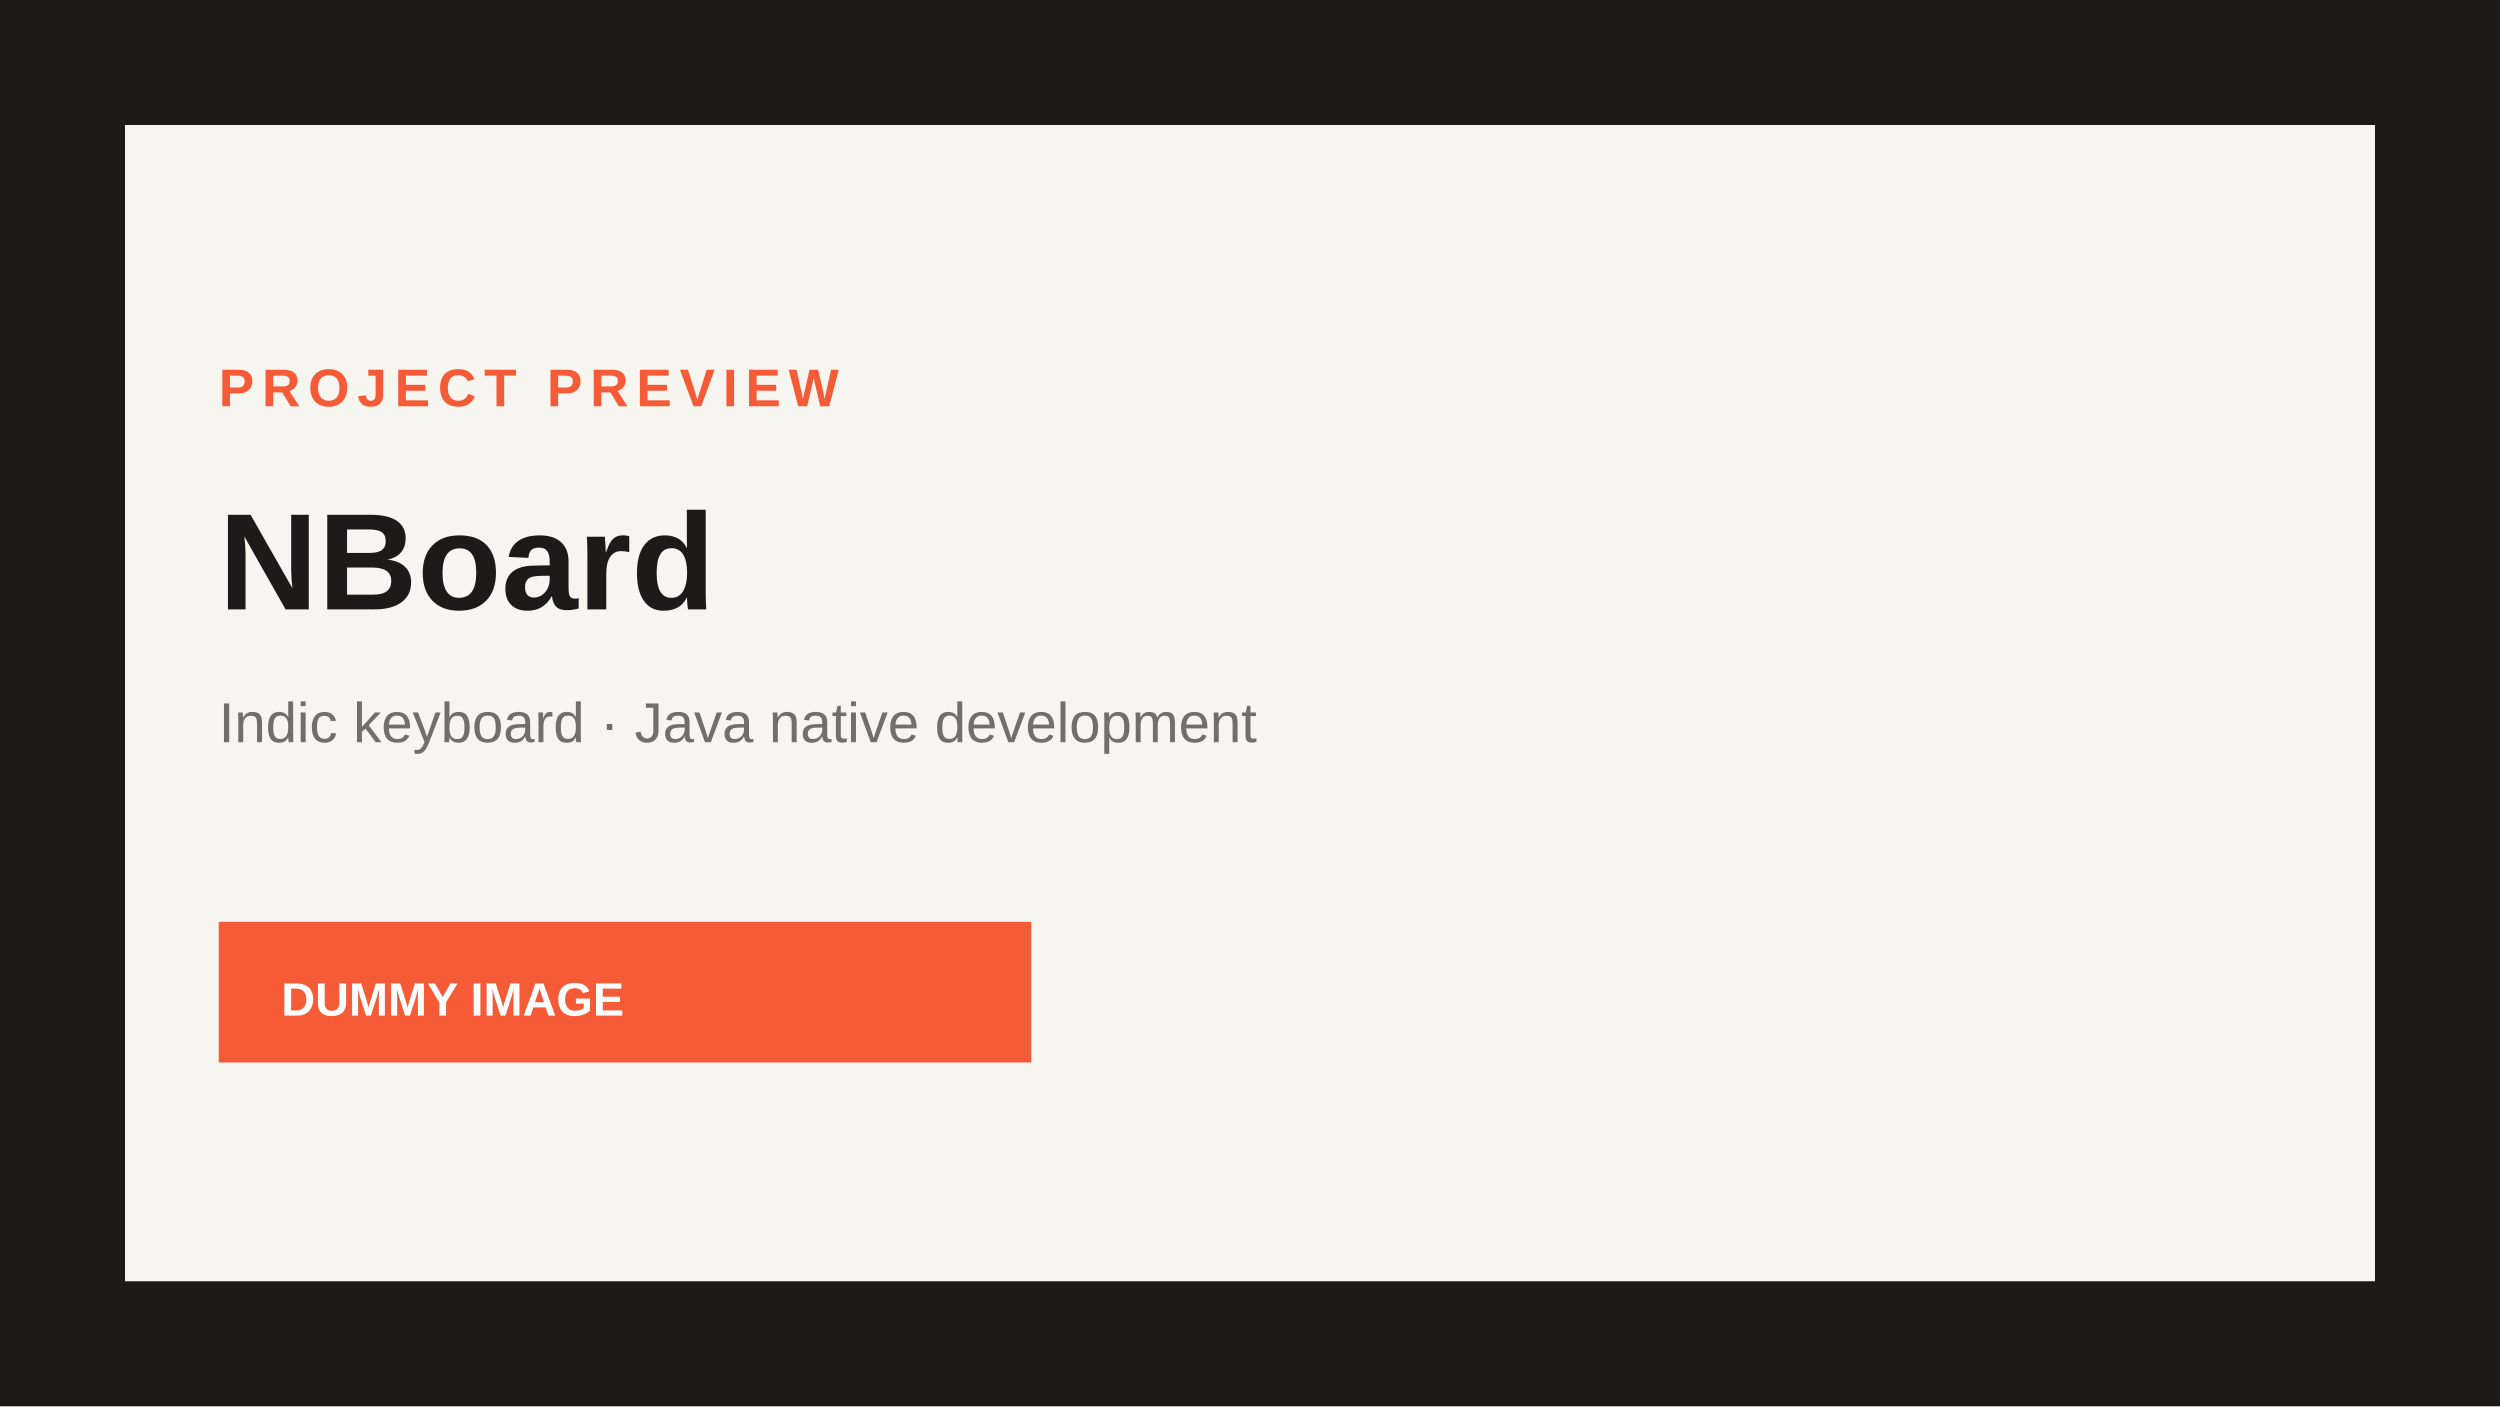
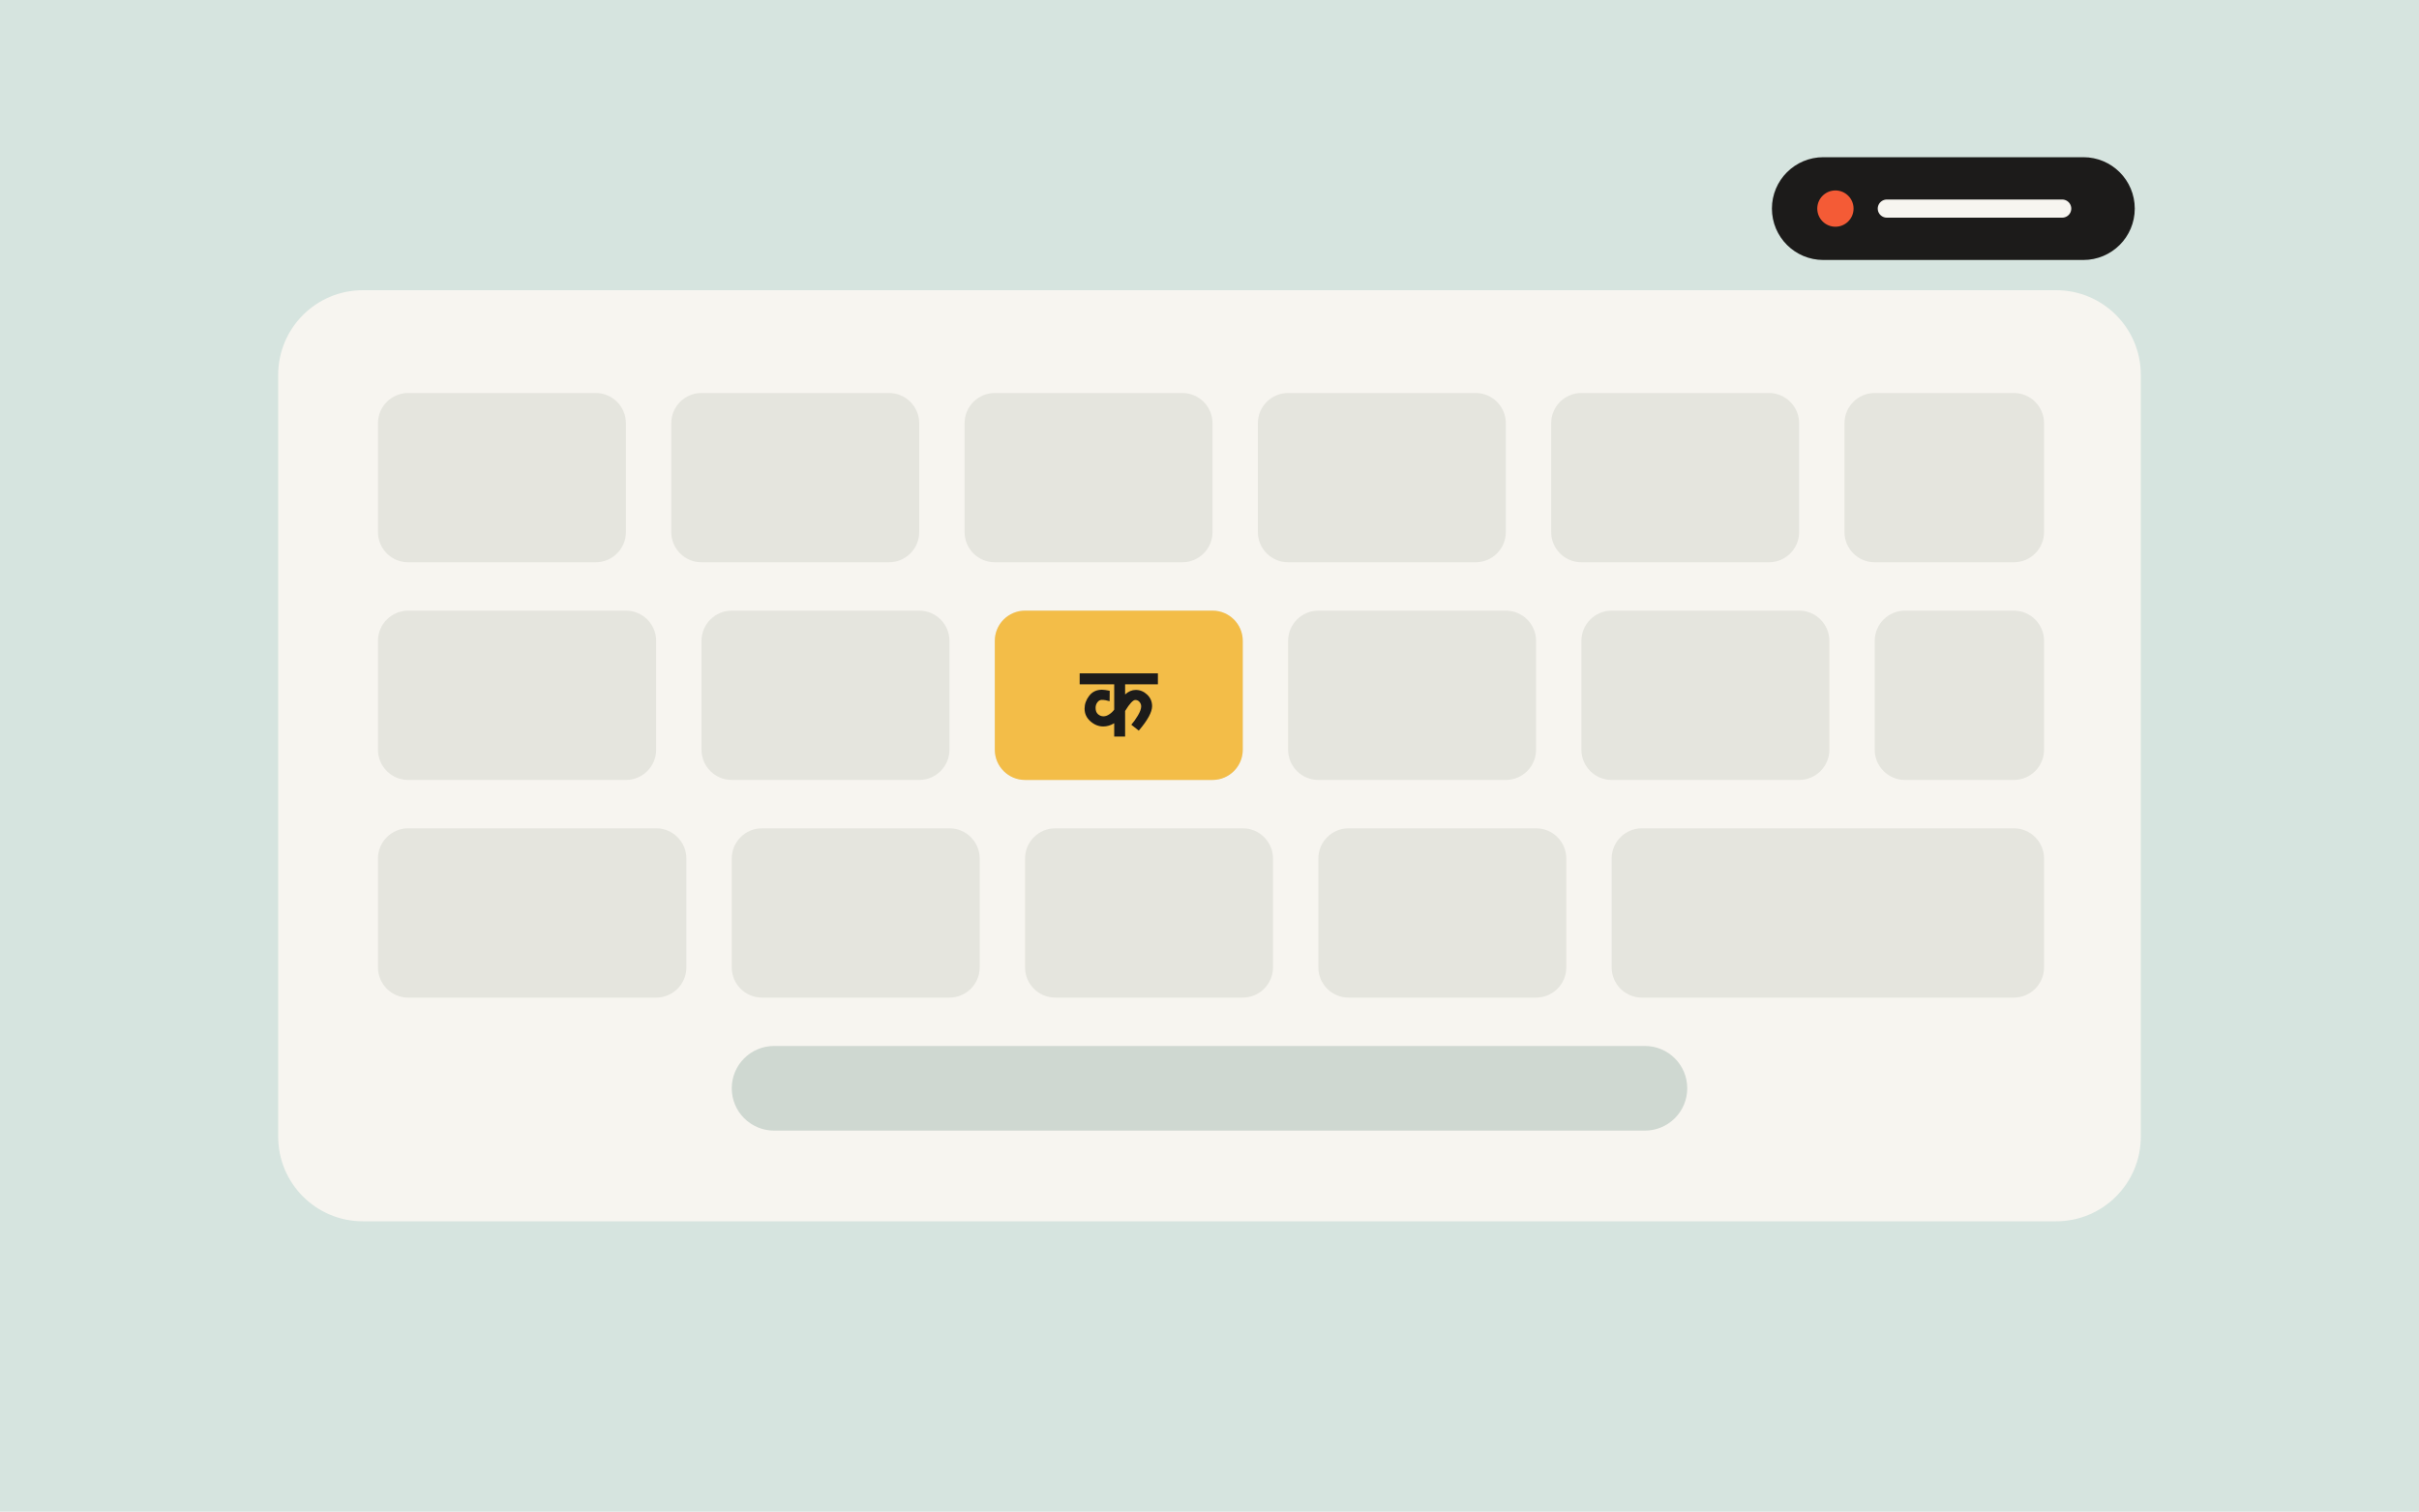
- <svg xmlns="http://www.w3.org/2000/svg" viewBox="0 0 1600 900" role="img" aria-labelledby="title desc">
-   <rect width="1600" height="900" fill="#1c1b1a" />
-   <rect x="80" y="80" width="1440" height="740" fill="#f7f5f0" />
-   <text x="140" y="260" fill="#f45b36" font-family="Arial, sans-serif" font-size="34" font-weight="700" letter-spacing="5">PROJECT PREVIEW</text>
-   <text x="140" y="390" fill="#1c1b1a" font-family="Arial, sans-serif" font-size="88" font-weight="700">NBoard</text>
-   <text x="140" y="475" fill="#716f6a" font-family="Arial, sans-serif" font-size="36">Indic keyboard · Java native development</text>
-   <rect x="140" y="590" width="520" height="90" fill="#f45b36" />
-   <text x="180" y="650" fill="#ffffff" font-family="Arial, sans-serif" font-size="30" font-weight="700">DUMMY IMAGE</text>
+ <svg xmlns="http://www.w3.org/2000/svg" viewBox="0 0 800 500" role="img" aria-labelledby="title desc">
+   <rect width="800" height="500" fill="#d6e4df" />
+   <rect x="92" y="96" width="616" height="308" rx="28" fill="#f7f5f0" />
+   <g fill="#e5e5de">
+     <rect x="125" y="130" width="82" height="56" rx="10" />
+     <rect x="222" y="130" width="82" height="56" rx="10" />
+     <rect x="319" y="130" width="82" height="56" rx="10" />
+     <rect x="416" y="130" width="82" height="56" rx="10" />
+     <rect x="513" y="130" width="82" height="56" rx="10" />
+     <rect x="610" y="130" width="66" height="56" rx="10" />
+     <rect x="125" y="202" width="92" height="56" rx="10" />
+     <rect x="232" y="202" width="82" height="56" rx="10" />
+     <rect x="329" y="202" width="82" height="56" rx="10" />
+     <rect x="426" y="202" width="82" height="56" rx="10" />
+     <rect x="523" y="202" width="82" height="56" rx="10" />
+     <rect x="620" y="202" width="56" height="56" rx="10" />
+     <rect x="125" y="274" width="102" height="56" rx="10" />
+     <rect x="242" y="274" width="82" height="56" rx="10" />
+     <rect x="339" y="274" width="82" height="56" rx="10" />
+     <rect x="436" y="274" width="82" height="56" rx="10" />
+     <rect x="533" y="274" width="143" height="56" rx="10" />
+   </g>
+   <rect x="329" y="202" width="82" height="56" rx="10" fill="#f3bd48" />
+   <text x="370" y="243" fill="#1c1b1a" font-family="Arial, sans-serif" font-size="32" font-weight="700" text-anchor="middle">क</text>
+   <rect x="242" y="346" width="316" height="28" rx="14" fill="#cfd8d1" />
+   <rect x="586" y="52" width="120" height="34" rx="17" fill="#1c1b1a" />
+   <circle cx="607" cy="69" r="6" fill="#f45b36" />
+   <path d="M624 69h58" stroke="#f7f5f0" stroke-linecap="round" stroke-width="6" />
</svg>
